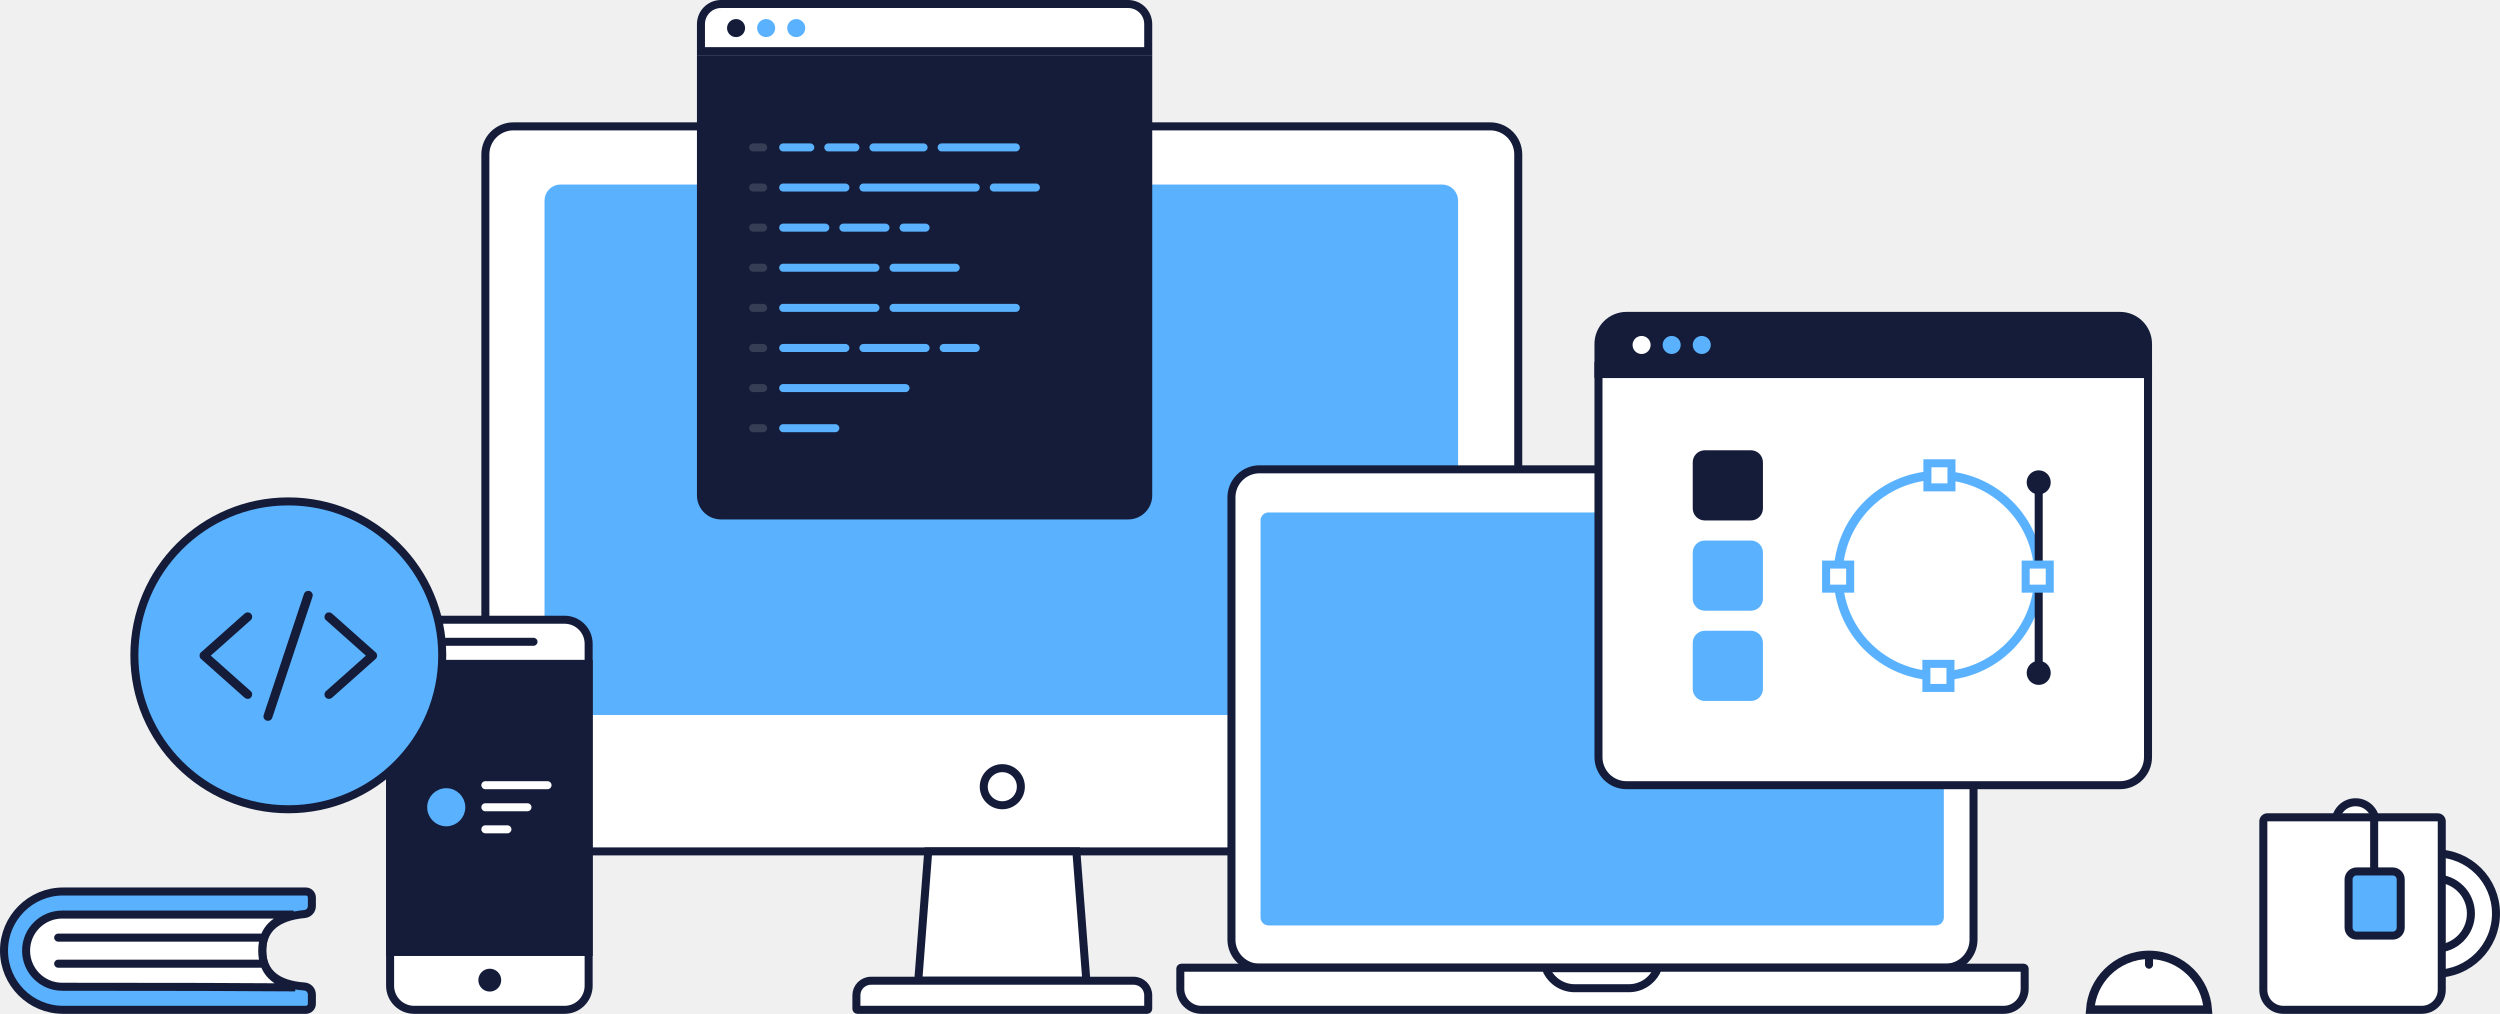
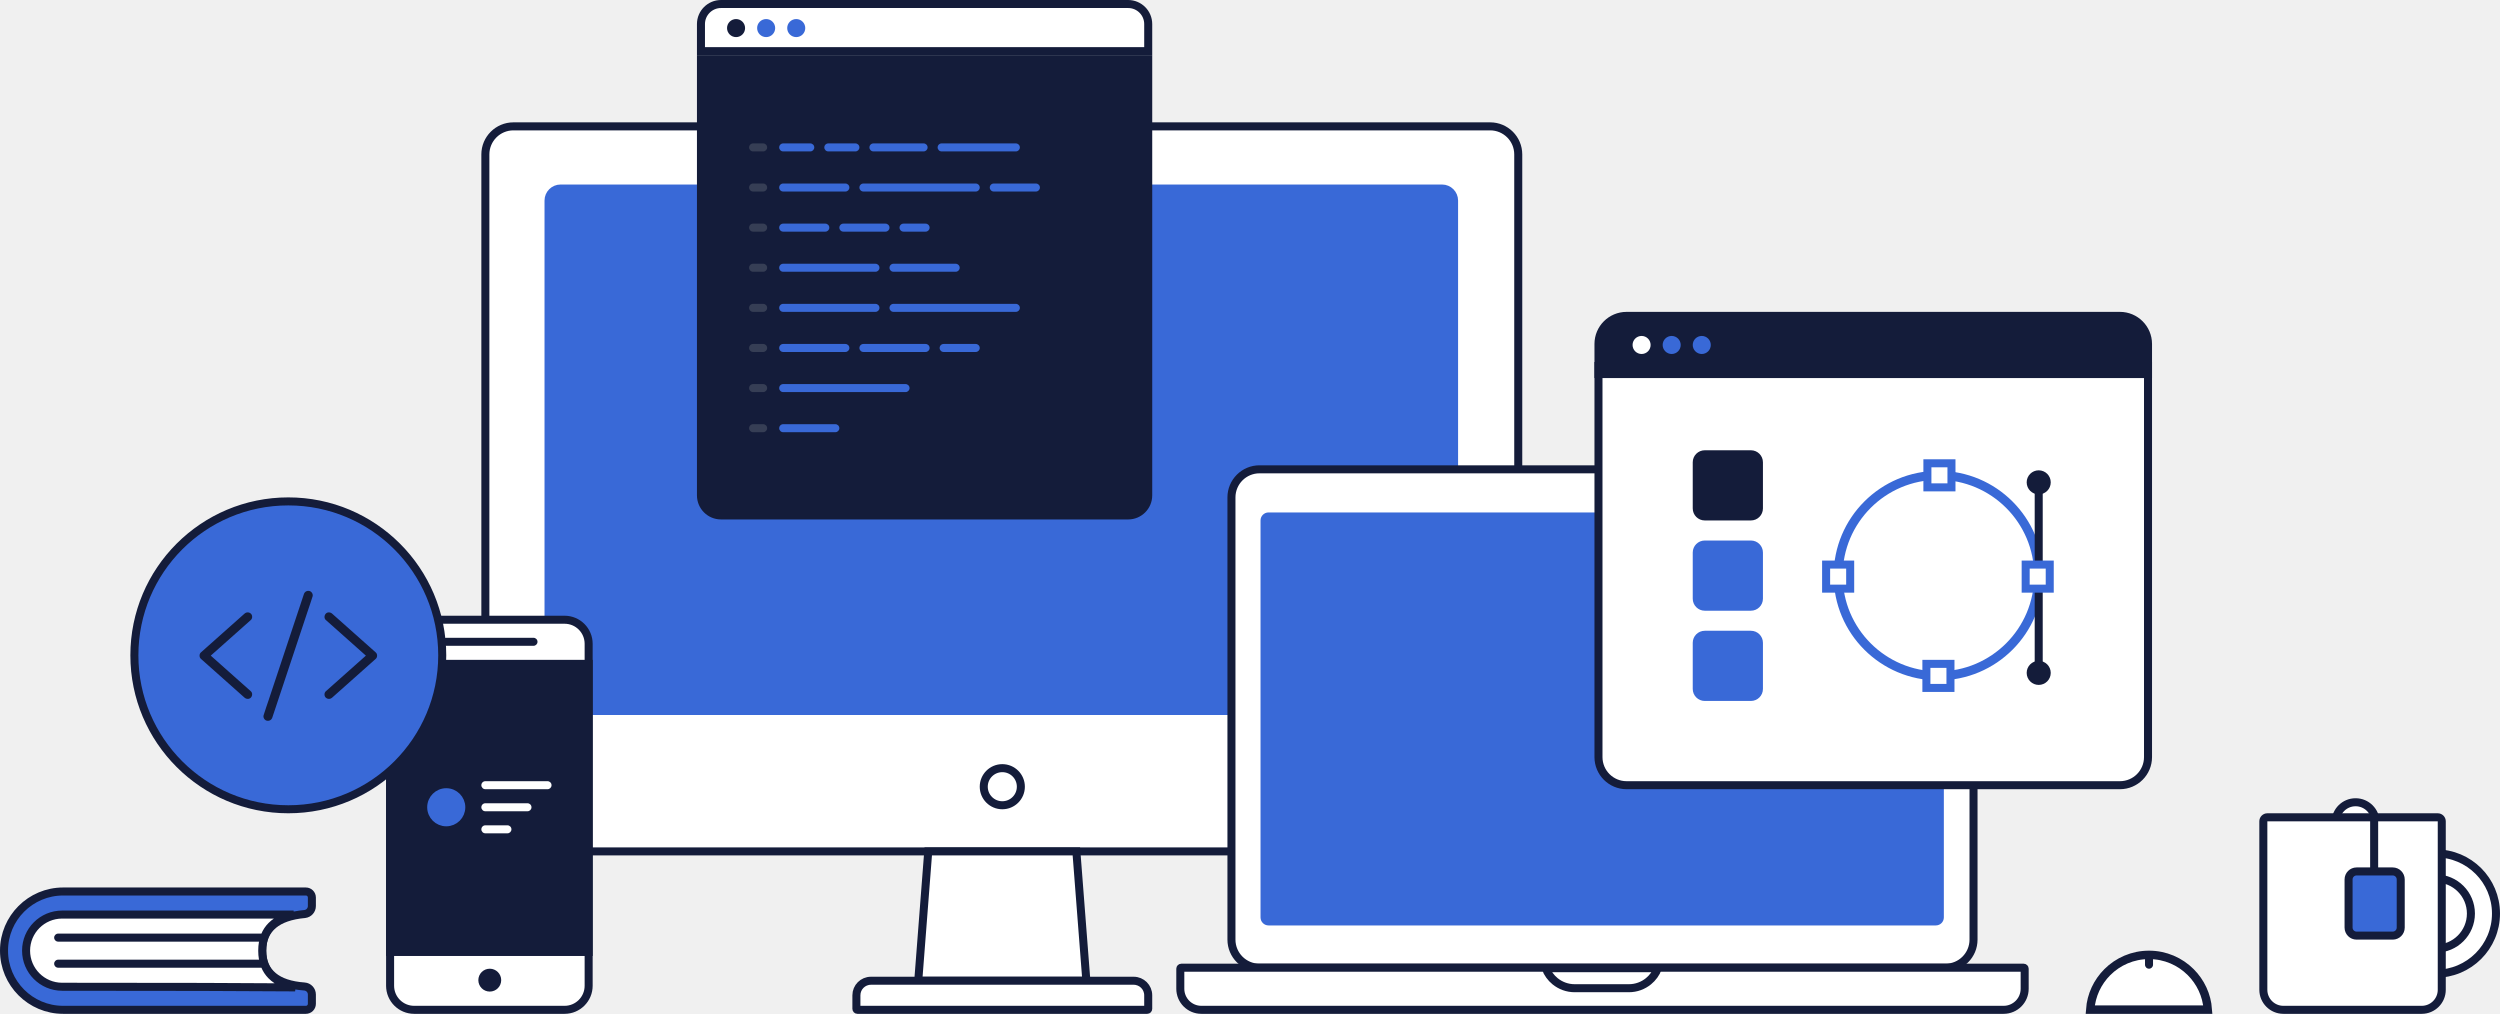
<svg xmlns="http://www.w3.org/2000/svg" width="2493px" height="1011px" viewBox="0 0 2493 1011" version="1.1">
  <g id="Assets" stroke="none" stroke-width="1" fill="none" fill-rule="evenodd">
    <g id="Group-28">
      <path d="M1485.994,126 L512.006,126 C504.271,126 497.27,129.133 492.203,134.197 C487.134,139.264 484,146.263 484,153.994 L484,821.006 C484,828.733 487.135,835.733 492.205,840.801 C497.273,845.866 504.274,849 512.006,849 L1485.994,849 C1493.729,849 1500.73,845.867 1505.797,840.803 C1510.866,835.736 1514,828.737 1514,821.006 L1514,153.994 C1514,146.267 1510.865,139.267 1505.795,134.199 C1500.727,129.134 1493.726,126 1485.994,126 Z" id="Case" stroke="#141C3A" stroke-width="8" fill="#FFFFFF" />
-       <path d="M1438.007,188 L558.993,188 C555.683,188 552.683,189.344 550.511,191.52 C548.342,193.692 547,196.692 547,200.006 L547,696.994 C547,700.308 548.342,703.309 550.511,705.481 C552.682,707.656 555.681,709 558.993,709 L1438.007,709 C1441.317,709 1444.317,707.656 1446.489,705.48 C1448.658,703.308 1450,700.308 1450,696.994 L1450,200.006 C1450,196.692 1448.658,193.691 1446.489,191.519 C1444.318,189.344 1441.319,188 1438.007,188 Z" id="Case" stroke="#5ab2ff" stroke-width="8" fill="#5ab2ff" />
+       <path d="M1438.007,188 L558.993,188 C555.683,188 552.683,189.344 550.511,191.52 C548.342,193.692 547,196.692 547,200.006 L547,696.994 C547,700.308 548.342,703.309 550.511,705.481 C552.682,707.656 555.681,709 558.993,709 L1438.007,709 C1441.317,709 1444.317,707.656 1446.489,705.48 C1448.658,703.308 1450,700.308 1450,696.994 L1450,200.006 C1450,196.692 1448.658,193.691 1446.489,191.519 C1444.318,189.344 1441.319,188 1438.007,188 Z" id="Case" stroke="#3969d7" stroke-width="8" fill="#3969d7" />
      <path d="M1073.35,849 L925.65,849 L915.679,978 L1083.321,978 L1073.35,849 Z" id="Case" stroke="#141C3A" stroke-width="8" fill="#FFFFFF" />
      <path d="M1143.998,978 L855.002,978 C854.726,978 854.476,978.111 854.295,978.292 C854.112,978.476 854,978.73 854,979.009 L854,992.5 C854,996.505 855.623,1000.129 858.248,1002.753 C860.873,1005.377 864.5,1007 868.506,1007 L1130.494,1007 C1134.499,1007 1138.126,1005.376 1140.751,1002.752 C1143.376,1000.128 1145,996.504 1145,992.5 L1145,979.009 C1145,978.729 1144.89,978.475 1144.707,978.292 C1144.526,978.11 1144.275,978 1143.998,978 Z" id="Keyboard" stroke="#141C3A" stroke-width="8" fill="#FFFFFF" transform="translate(999.5, 992.5) scale(1, -1) translate(-999.5, -992.5) " />
      <circle id="Oval-6" stroke="#141C3A" stroke-width="8" cx="999.5" cy="784.5" r="18.5" />
      <rect id="Case" stroke="#141C3A" stroke-width="8" fill="#FFFFFF" x="389" y="618" width="198" height="389" rx="24" />
      <path d="M587,662 L389,662 L389,949.3 L587,949.3 L587,662 Z" id="Case" stroke="#141C3A" stroke-width="8" fill="#141C3A" />
      <rect id="Rectangle-11" fill="#141C3A" x="441" y="636" width="95" height="8" rx="4" />
      <rect id="Rectangle-11" fill="#141C3A" x="477" y="966" width="22.8" height="22.8" rx="11.4" />
-       <circle id="Oval-6" stroke="#5ab2ff" stroke-width="8" fill="#5ab2ff" cx="445" cy="805" r="15" />
+       <circle id="Oval-6" stroke="#3969d7" stroke-width="8" fill="#3969d7" cx="445" cy="805" r="15" />
      <g id="Group-73" transform="translate(480, 779)" fill="#FFFFFF">
        <rect id="Rectangle-11" x="0" y="0" width="70" height="8" rx="4" />
        <rect id="Rectangle-11" x="0" y="22" width="50" height="8" rx="4" />
        <rect id="Rectangle-11" x="0" y="44" width="30" height="8" rx="4" />
      </g>
-       <circle id="Oval-7" stroke="#141C3A" stroke-width="8" fill="#5ab2ff" cx="287.5" cy="653.5" r="153.5" />
+       <circle id="Oval-7" stroke="#141C3A" stroke-width="8" fill="#3969d7" cx="287.5" cy="653.5" r="153.5" />
      <path d="M1940.009,468 L1255.991,468 C1248.259,468 1241.262,471.134 1236.197,476.2 C1231.132,481.267 1228,488.267 1228,496 L1228,937 C1228,944.728 1231.134,951.729 1236.2,956.797 C1241.265,961.865 1248.262,965 1255.991,965 L1940.009,965 C1947.741,965 1954.738,961.866 1959.803,956.8 C1964.868,951.733 1968,944.733 1968,937 L1968,496 C1968,488.272 1964.866,481.271 1959.8,476.203 C1954.735,471.135 1947.738,468 1940.009,468 Z" id="Case" stroke="#141C3A" stroke-width="8" fill="#FFFFFF" />
      <path d="M2018.008,965 L1177.992,965 C1177.719,965 1177.472,965.112 1177.293,965.291 C1177.112,965.472 1177,965.723 1177,966 L1177,986 C1177,991.8 1179.351,997.049 1183.152,1000.849 C1186.953,1004.65 1192.206,1007 1198.007,1007 L1997.993,1007 C2003.794,1007 2009.046,1004.649 2012.848,1000.849 C2016.649,997.049 2019,991.799 2019,986 L2019,966 C2019,965.723 2018.887,965.473 2018.705,965.291 C2018.527,965.113 2018.281,965 2018.008,965 Z" id="Keyboard" stroke="#141C3A" stroke-width="8" fill="#FFFFFF" />
      <path d="M1653.29,965.449 L1541.307,965.449 C1543.256,970.584 1546.53,975.065 1550.71,978.477 C1556.048,982.836 1562.866,985.448 1570.294,985.448 L1624.304,985.448 C1631.73,985.448 1638.548,982.835 1643.886,978.476 C1648.066,975.064 1651.34,970.583 1653.29,965.449 Z" id="Notch" stroke="#141C3A" stroke-width="8" fill="#FFFFFF" />
-       <rect id="Screen" fill="#5ab2ff" x="1257" y="511" width="681.407" height="411.85" rx="8" />
+       <rect id="Screen" fill="#3969d7" x="1257" y="511" width="681.407" height="411.85" rx="8" />
      <g id="Group-69" transform="translate(695, 0)">
        <circle id="Oval-3" fill="#293347" cx="282" cy="197" r="5" />
        <path d="M450,59 L4,59 L4,494.001 C4,499.527 6.238,504.525 9.858,508.143 C13.479,511.763 18.482,514 24.009,514 L429.991,514 C435.517,514 440.52,511.762 444.14,508.142 C447.761,504.524 450,499.524 450,494.001 L450,59 Z" id="Case" stroke="#141C3A" stroke-width="8" fill="#141C3A" />
        <path d="M429.991,4 L24.009,4 C18.483,4 13.481,6.239 9.86,9.859 C6.239,13.479 4,18.48 4,24.004 L4,51 L450,51 L450,24.004 C450,18.481 447.76,13.48 444.139,9.86 C440.518,6.24 435.516,4 429.991,4 Z" id="Case" stroke="#141C3A" stroke-width="8" fill="#FFFFFF" />
        <circle id="Oval-5" fill="#141C3A" cx="39" cy="28" r="9" />
-         <circle id="Oval-5" fill="#5ab2ff" cx="69" cy="28" r="9" />
-         <circle id="Oval-5" fill="#5ab2ff" cx="99" cy="28" r="9" />
+         <circle id="Oval-5" fill="#3969d7" cx="69" cy="28" r="9" />
+         <circle id="Oval-5" fill="#3969d7" cx="99" cy="28" r="9" />
        <g id="Group-72" transform="translate(52, 143)">
          <rect id="Rectangle-11" fill="#535B6B" opacity="0.54" x="0" y="200" width="18" height="8" rx="4" />
          <rect id="Rectangle-11" fill="#535B6B" opacity="0.54" x="0" y="0" width="18" height="8" rx="4" />
-           <path d="M34,0 L61,0 C63.209,-4.05812251e-16 65,1.791 65,4 C65,6.209 63.209,8 61,8 L34,8 C31.791,8 30,6.209 30,4 C30,1.791 31.791,4.05812251e-16 34,0 Z" id="Rectangle-11" fill="#5ab2ff" />
-           <path d="M79,0 L106,0 C108.209,-4.05812251e-16 110,1.791 110,4 C110,6.209 108.209,8 106,8 L79,8 C76.791,8 75,6.209 75,4 C75,1.791 76.791,4.05812251e-16 79,0 Z" id="Rectangle-11" fill="#5ab2ff" />
-           <path d="M124,0 L174,0 C176.209,-4.05812251e-16 178,1.791 178,4 C178,6.209 176.209,8 174,8 L124,8 C121.791,8 120,6.209 120,4 C120,1.791 121.791,4.05812251e-16 124,0 Z" id="Rectangle-11" fill="#5ab2ff" />
-           <path d="M192,0 L266,0 C268.209,-4.05812251e-16 270,1.791 270,4 C270,6.209 268.209,8 266,8 L192,8 C189.791,8 188,6.209 188,4 C188,1.791 189.791,4.05812251e-16 192,0 Z" id="Rectangle-11" fill="#5ab2ff" />
+           <path d="M34,0 L61,0 C63.209,-4.05812251e-16 65,1.791 65,4 C65,6.209 63.209,8 61,8 L34,8 C31.791,8 30,6.209 30,4 C30,1.791 31.791,4.05812251e-16 34,0 Z" id="Rectangle-11" fill="#3969d7" />
+           <path d="M79,0 L106,0 C108.209,-4.05812251e-16 110,1.791 110,4 C110,6.209 108.209,8 106,8 L79,8 C76.791,8 75,6.209 75,4 C75,1.791 76.791,4.05812251e-16 79,0 Z" id="Rectangle-11" fill="#3969d7" />
+           <path d="M124,0 L174,0 C176.209,-4.05812251e-16 178,1.791 178,4 C178,6.209 176.209,8 174,8 L124,8 C121.791,8 120,6.209 120,4 C120,1.791 121.791,4.05812251e-16 124,0 Z" id="Rectangle-11" fill="#3969d7" />
+           <path d="M192,0 L266,0 C268.209,-4.05812251e-16 270,1.791 270,4 C270,6.209 268.209,8 266,8 L192,8 C189.791,8 188,6.209 188,4 C188,1.791 189.791,4.05812251e-16 192,0 Z" id="Rectangle-11" fill="#3969d7" />
          <rect id="Rectangle-11" fill="#535B6B" opacity="0.54" x="0" y="40" width="18" height="8" rx="4" />
          <rect id="Rectangle-11" fill="#535B6B" opacity="0.54" x="0" y="80" width="18" height="8" rx="4" />
          <rect id="Rectangle-11" fill="#535B6B" opacity="0.54" x="0" y="120" width="18" height="8" rx="4" />
          <rect id="Rectangle-11" fill="#535B6B" opacity="0.54" x="0" y="160" width="18" height="8" rx="4" />
          <rect id="Rectangle-11" fill="#535B6B" opacity="0.54" x="0" y="240" width="18" height="8" rx="4" />
          <rect id="Rectangle-11" fill="#535B6B" opacity="0.54" x="0" y="280" width="18" height="8" rx="4" />
-           <rect id="Rectangle-11" fill="#5ab2ff" x="30" y="40" width="70" height="8" rx="4" />
-           <rect id="Rectangle-11" fill="#5ab2ff" x="110" y="40" width="120" height="8" rx="4" />
-           <rect id="Rectangle-11" fill="#5ab2ff" x="240" y="40" width="50" height="8" rx="4" />
-           <rect id="Rectangle-11" fill="#5ab2ff" x="30" y="80" width="50" height="8" rx="4" />
-           <rect id="Rectangle-11" fill="#5ab2ff" x="90" y="80" width="50" height="8" rx="4" />
-           <rect id="Rectangle-11" fill="#5ab2ff" x="150" y="80" width="30" height="8" rx="4" />
-           <rect id="Rectangle-11" fill="#5ab2ff" x="30" y="120" width="100" height="8" rx="4" />
-           <rect id="Rectangle-11" fill="#5ab2ff" x="140" y="120" width="70" height="8" rx="4" />
-           <rect id="Rectangle-11" fill="#5ab2ff" x="30" y="160" width="100" height="8" rx="4" />
-           <rect id="Rectangle-11" fill="#5ab2ff" x="140" y="160" width="130" height="8" rx="4" />
-           <rect id="Rectangle-11" fill="#5ab2ff" x="30" y="200" width="70" height="8" rx="4" />
-           <rect id="Rectangle-11" fill="#5ab2ff" x="110" y="200" width="70" height="8" rx="4" />
-           <rect id="Rectangle-11" fill="#5ab2ff" x="190" y="200" width="40" height="8" rx="4" />
-           <rect id="Rectangle-11" fill="#5ab2ff" x="30" y="240" width="130" height="8" rx="4" />
-           <rect id="Rectangle-11" fill="#5ab2ff" x="30" y="280" width="60" height="8" rx="4" />
+           <rect id="Rectangle-11" fill="#3969d7" x="30" y="40" width="70" height="8" rx="4" />
+           <rect id="Rectangle-11" fill="#3969d7" x="110" y="40" width="120" height="8" rx="4" />
+           <rect id="Rectangle-11" fill="#3969d7" x="240" y="40" width="50" height="8" rx="4" />
+           <rect id="Rectangle-11" fill="#3969d7" x="30" y="80" width="50" height="8" rx="4" />
+           <rect id="Rectangle-11" fill="#3969d7" x="90" y="80" width="50" height="8" rx="4" />
+           <rect id="Rectangle-11" fill="#3969d7" x="150" y="80" width="30" height="8" rx="4" />
+           <rect id="Rectangle-11" fill="#3969d7" x="30" y="120" width="100" height="8" rx="4" />
+           <rect id="Rectangle-11" fill="#3969d7" x="140" y="120" width="70" height="8" rx="4" />
+           <rect id="Rectangle-11" fill="#3969d7" x="30" y="160" width="100" height="8" rx="4" />
+           <rect id="Rectangle-11" fill="#3969d7" x="140" y="160" width="130" height="8" rx="4" />
+           <rect id="Rectangle-11" fill="#3969d7" x="30" y="200" width="70" height="8" rx="4" />
+           <rect id="Rectangle-11" fill="#3969d7" x="110" y="200" width="70" height="8" rx="4" />
+           <rect id="Rectangle-11" fill="#3969d7" x="190" y="200" width="40" height="8" rx="4" />
+           <rect id="Rectangle-11" fill="#3969d7" x="30" y="240" width="130" height="8" rx="4" />
+           <rect id="Rectangle-11" fill="#3969d7" x="30" y="280" width="60" height="8" rx="4" />
        </g>
      </g>
      <g id="Group-68" transform="translate(1598, 319)">
        <path d="M544,46 L-4,46 L-4,435.996 C-4,443.731 -0.865,450.732 4.203,455.799 C9.272,460.866 16.274,464 24.01,464 L515.99,464 C523.729,464 530.73,460.866 535.797,455.8 C540.866,450.733 544,443.731 544,435.996 L544,46 Z" id="Case" stroke="#141C3A" stroke-width="8" fill="#FFFFFF" />
        <path d="M515.99,-4 L24.01,-4 C16.272,-4 9.271,-0.868 4.204,4.196 C-0.866,9.262 -4,16.262 -4,23.993 L-4,54 L544,54 L544,23.993 C544,16.263 540.865,9.264 535.795,4.198 C530.727,-0.867 523.725,-4 515.99,-4 Z" id="Case" stroke="#141C3A" stroke-width="8" fill="#141C3A" />
        <circle id="Oval-5" fill="#FFFFFF" cx="39" cy="25" r="9" />
-         <circle id="Oval-5" fill="#5ab2ff" cx="69" cy="25" r="9" />
-         <circle id="Oval-5" fill="#5ab2ff" cx="99" cy="25" r="9" />
+         <circle id="Oval-5" fill="#3969d7" cx="69" cy="25" r="9" />
+         <circle id="Oval-5" fill="#3969d7" cx="99" cy="25" r="9" />
        <g id="Group-61" transform="translate(219, 139)">
-           <circle id="Oval-6" stroke="#5ab2ff" stroke-width="9" cx="116" cy="116" r="100" />
-           <path d="M129,4 L105,4 L105,28 L129,28 L129,4 Z" id="Rectangle-12" stroke="#5ab2ff" stroke-width="8" fill="#FFFFFE" />
-           <path d="M128,204 L104,204 L104,228 L128,228 L128,204 Z" id="Rectangle-12" stroke="#5ab2ff" stroke-width="8" fill="#FFFFFE" />
-           <path d="M28,105 L4,105 L4,129 L28,129 L28,105 Z" id="Rectangle-12" stroke="#5ab2ff" stroke-width="8" fill="#FFFFFE" />
+           <circle id="Oval-6" stroke="#3969d7" stroke-width="9" cx="116" cy="116" r="100" />
+           <path d="M129,4 L105,4 L105,28 L129,28 L129,4 Z" id="Rectangle-12" stroke="#3969d7" stroke-width="8" fill="#FFFFFE" />
+           <path d="M128,204 L104,204 L104,228 L128,228 L128,204 Z" id="Rectangle-12" stroke="#3969d7" stroke-width="8" fill="#FFFFFE" />
+           <path d="M28,105 L4,105 L4,129 L28,129 L28,105 Z" id="Rectangle-12" stroke="#3969d7" stroke-width="8" fill="#FFFFFE" />
          <line x1="216" y1="26" x2="216" y2="101" id="Line" stroke="#141C3A" stroke-width="8" stroke-linecap="square" />
          <line x1="216" y1="131" x2="216" y2="206" id="Line" stroke="#141C3A" stroke-width="8" stroke-linecap="square" />
          <circle id="Oval-5" fill="#141C3A" cx="216" cy="23" r="12" />
          <circle id="Oval-5" fill="#141C3A" cx="216" cy="213" r="12" />
-           <path d="M227,105 L203,105 L203,129 L227,129 L227,105 Z" id="Rectangle-12" stroke="#5ab2ff" stroke-width="8" fill="#FFFFFE" />
+           <path d="M227,105 L203,105 L203,129 L227,129 L227,105 Z" id="Rectangle-12" stroke="#3969d7" stroke-width="8" fill="#FFFFFE" />
        </g>
        <g id="Group-60" transform="translate(90, 130)">
          <rect id="Rectangle-15" fill="#141C3A" x="0" y="0" width="70" height="70" rx="12" />
-           <rect id="Rectangle-15" fill="#5ab2ff" x="0" y="90" width="70" height="70" rx="12" />
-           <rect id="Rectangle-15" fill="#5ab2ff" x="0" y="180" width="70" height="70" rx="12" />
+           <rect id="Rectangle-15" fill="#3969d7" x="0" y="90" width="70" height="70" rx="12" />
+           <rect id="Rectangle-15" fill="#3969d7" x="0" y="180" width="70" height="70" rx="12" />
        </g>
      </g>
      <g id="Group-65" transform="translate(2253, 800)" stroke="#141C3A" stroke-width="8">
        <g id="Group-64" transform="translate(116, 51)" fill="#FFFFFF">
          <circle id="Oval-8" cx="60" cy="60" r="60" />
          <circle id="Oval-8" cx="60" cy="60" r="35" />
        </g>
        <circle id="Oval-8" fill="#FFFFFE" cx="96" cy="20" r="20" />
        <path d="M177.93,15 L8,15 C6.895,15 5.895,15.448 5.172,16.172 C4.448,16.895 4,17.895 4,19 L4,187 C4,192.523 6.239,197.523 9.858,201.142 C13.477,204.761 18.477,207 24,207 L161.93,207 C167.452,207 172.452,204.761 176.072,201.142 C179.691,197.523 181.93,192.523 181.93,187 L181.93,19 C181.93,17.895 181.482,16.895 180.758,16.172 C180.034,15.448 179.034,15 177.93,15 Z" id="Rectangle-16" fill="#FFFFFF" />
-         <path d="M133,69 L97,69 C94.791,69 92.791,69.895 91.343,71.343 C89.895,72.791 89,74.791 89,77 L89,125 C89,127.209 89.895,129.209 91.343,130.657 C92.791,132.105 94.791,133 97,133 L133,133 C135.209,133 137.209,132.105 138.657,130.657 C140.105,129.209 141,127.209 141,125 L141,77 C141,74.791 140.105,72.791 138.657,71.343 C137.209,69.895 135.209,69 133,69 Z" id="Rectangle-16" fill="#5ab2ff" />
+         <path d="M133,69 L97,69 C94.791,69 92.791,69.895 91.343,71.343 C89.895,72.791 89,74.791 89,77 L89,125 C89,127.209 89.895,129.209 91.343,130.657 C92.791,132.105 94.791,133 97,133 L133,133 C135.209,133 137.209,132.105 138.657,130.657 C140.105,129.209 141,127.209 141,125 L141,77 C141,74.791 140.105,72.791 138.657,71.343 C137.209,69.895 135.209,69 133,69 Z" id="Rectangle-16" fill="#3969d7" />
        <line x1="114.5" y1="16.5" x2="114.5" y2="62" id="Line-2" stroke-linecap="square" />
      </g>
      <g id="Group-78" transform="translate(2080, 948)">
        <path d="M63,4.2 C46.763,4.2 32.063,10.781 21.422,21.422 C11.707,31.137 5.376,44.237 4.348,58.8 L121.652,58.8 C120.624,44.237 114.293,31.137 104.578,21.422 C93.937,10.781 79.237,4.2 63,4.2 Z" id="Oval-8" stroke="#141C3A" stroke-width="8.4" fill="#FFFFFF" />
        <rect id="Rectangle-11" fill="#141C3A" x="59" y="5" width="8" height="13" rx="4" />
      </g>
      <g id="Group-27" transform="translate(0, 885)">
-         <path d="M305,4 L63,4 C46.708,4 31.958,10.604 21.281,21.281 C10.604,31.958 4,46.708 4,63 C4,79.293 10.604,94.043 21.281,104.72 C31.958,115.397 46.708,122.001 63,122.001 L305,122.001 C306.657,122.001 308.157,121.329 309.243,120.244 C310.328,119.158 311,117.658 311,116.001 L311,106.715 C311,104.616 310.189,102.695 308.854,101.262 C307.519,99.829 305.661,98.884 303.568,98.735 C289.725,97.75 279.435,94.236 272.536,88.526 C265.266,82.509 261.498,74.046 261.498,63 C261.498,51.94 265.274,43.393 272.628,37.232 C279.577,31.409 289.951,27.712 303.949,26.453 C305.952,26.214 307.711,25.247 308.971,23.833 C310.237,22.414 311,20.544 311,18.509 L311,10 C311,8.343 310.328,6.843 309.243,5.757 C308.157,4.672 306.657,4 305,4 Z" id="Rectangle-17" stroke="#141C3A" stroke-width="8" fill="#5ab2ff" />
+         <path d="M305,4 L63,4 C46.708,4 31.958,10.604 21.281,21.281 C10.604,31.958 4,46.708 4,63 C4,79.293 10.604,94.043 21.281,104.72 C31.958,115.397 46.708,122.001 63,122.001 L305,122.001 C306.657,122.001 308.157,121.329 309.243,120.244 C310.328,119.158 311,117.658 311,116.001 L311,106.715 C311,104.616 310.189,102.695 308.854,101.262 C307.519,99.829 305.661,98.884 303.568,98.735 C289.725,97.75 279.435,94.236 272.536,88.526 C265.266,82.509 261.498,74.046 261.498,63 C261.498,51.94 265.274,43.393 272.628,37.232 C279.577,31.409 289.951,27.712 303.949,26.453 C305.952,26.214 307.711,25.247 308.971,23.833 C310.237,22.414 311,20.544 311,18.509 L311,10 C311,8.343 310.328,6.843 309.243,5.757 C308.157,4.672 306.657,4 305,4 Z" id="Rectangle-17" stroke="#141C3A" stroke-width="8" fill="#3969d7" />
        <path d="M292.786,27 L62,27 C52.059,27 43.059,31.029 36.544,37.544 C30.029,44.059 26,53.059 26,63 C26,72.941 30.029,81.941 36.544,88.456 C43.059,94.971 52.059,99 62,99 C170.896,99 248.328,99.208 294.297,99.623 L294.297,99.623 C286.25,97.45 277.023,94.37 270.47,87.641 C265.207,82.235 261.498,74.538 261.498,63 C261.498,51.353 265.277,43.627 270.619,38.24 C276.75,32.057 285.176,29.042 292.786,27 Z" id="Rectangle-19" stroke="#141C3A" stroke-width="8" fill="#FFFFFF" />
        <path d="M57.925,72 L260.075,72 C262.243,72 264,73.791 264,76 C264,78.209 262.243,80 260.075,80 L57.925,80 C55.757,80 54,78.209 54,76 C54,73.791 55.757,72 57.925,72 Z" id="Rectangle-18" fill="#141C3A" />
        <path d="M57.925,46 L260.075,46 C262.243,46 264,47.791 264,50 C264,52.209 262.243,54 260.075,54 L57.925,54 C55.757,54 54,52.209 54,50 C54,47.791 55.757,46 57.925,46 Z" id="Rectangle-18" fill="#141C3A" />
      </g>
      <g id="Group-94" transform="translate(199, 589)" fill="#141C3A" fill-rule="nonzero">
        <path d="M51.154,100.357 C46.247,95.994 41.339,91.631 36.432,87.268 C28.611,80.323 20.812,73.355 12.992,66.41 C11.199,64.829 9.406,63.227 7.636,61.646 C7.636,63.739 7.636,65.853 7.636,67.946 C12.543,63.583 17.451,59.22 22.359,54.857 C30.179,47.912 37.978,40.944 45.799,33.999 C47.591,32.418 49.384,30.816 51.154,29.235 C52.902,27.677 52.88,24.494 51.154,22.936 C49.294,21.222 46.695,21.266 44.813,22.936 C39.905,27.299 34.997,31.662 30.09,36.025 C22.269,42.97 14.471,49.937 6.65,56.882 C4.857,58.463 3.064,60.066 1.294,61.646 C-0.431,63.182 -0.431,66.41 1.294,67.946 C6.202,72.309 11.109,76.672 16.017,81.035 C23.838,87.98 31.636,94.948 39.457,101.893 C41.249,103.473 43.042,105.076 44.813,106.656 C46.56,108.215 49.451,108.504 51.154,106.656 C52.723,104.965 53.014,102.026 51.154,100.357 L51.154,100.357 Z" id="Shape" />
        <path d="M125.886,29.246 C130.793,33.609 135.701,37.972 140.609,42.335 C148.429,49.28 156.228,56.248 164.048,63.193 C165.841,64.773 167.634,66.376 169.404,67.956 C169.404,65.864 169.404,63.749 169.404,61.657 C164.497,66.02 159.589,70.383 154.682,74.746 C146.861,81.691 139.062,88.658 131.242,95.604 C129.449,97.184 127.656,98.787 125.886,100.367 C124.138,101.926 124.16,105.109 125.886,106.667 C127.746,108.381 130.345,108.337 132.228,106.667 C137.135,102.304 142.043,97.941 146.95,93.578 C154.771,86.633 162.569,79.665 170.39,72.72 C172.183,71.14 173.976,69.537 175.746,67.956 C177.472,66.42 177.472,63.193 175.746,61.657 C170.838,57.294 165.931,52.931 161.023,48.568 C153.203,41.623 145.404,34.655 137.583,27.71 C135.791,26.129 133.998,24.527 132.228,22.946 C130.48,21.388 127.589,21.099 125.886,22.946 C124.317,24.638 124.026,27.576 125.886,29.246 L125.886,29.246 Z" id="Shape" />
        <path d="M72.538,126.572 C73.883,122.565 75.205,118.558 76.549,114.529 C79.754,104.89 82.958,95.274 86.163,85.635 C90.017,74.015 93.872,62.418 97.748,50.798 C101.087,40.759 104.426,30.719 107.765,20.68 C109.356,15.805 111.149,10.952 112.628,6.01 C112.65,5.943 112.673,5.877 112.695,5.81 C113.435,3.606 111.844,0.846 109.558,0.334 C107.093,-0.223 104.83,1.068 104.045,3.45 C102.701,7.457 101.379,11.464 100.034,15.493 C96.83,25.132 93.625,34.748 90.421,44.387 C86.566,56.007 82.712,67.604 78.835,79.224 C75.496,89.264 72.157,99.303 68.818,109.342 C67.227,114.195 65.434,119.048 63.955,123.99 C63.933,124.057 63.911,124.123 63.888,124.19 C63.149,126.394 64.74,129.154 67.025,129.666 C69.49,130.223 71.754,128.932 72.538,126.572 L72.538,126.572 Z" id="Shape" />
      </g>
    </g>
  </g>
</svg>
